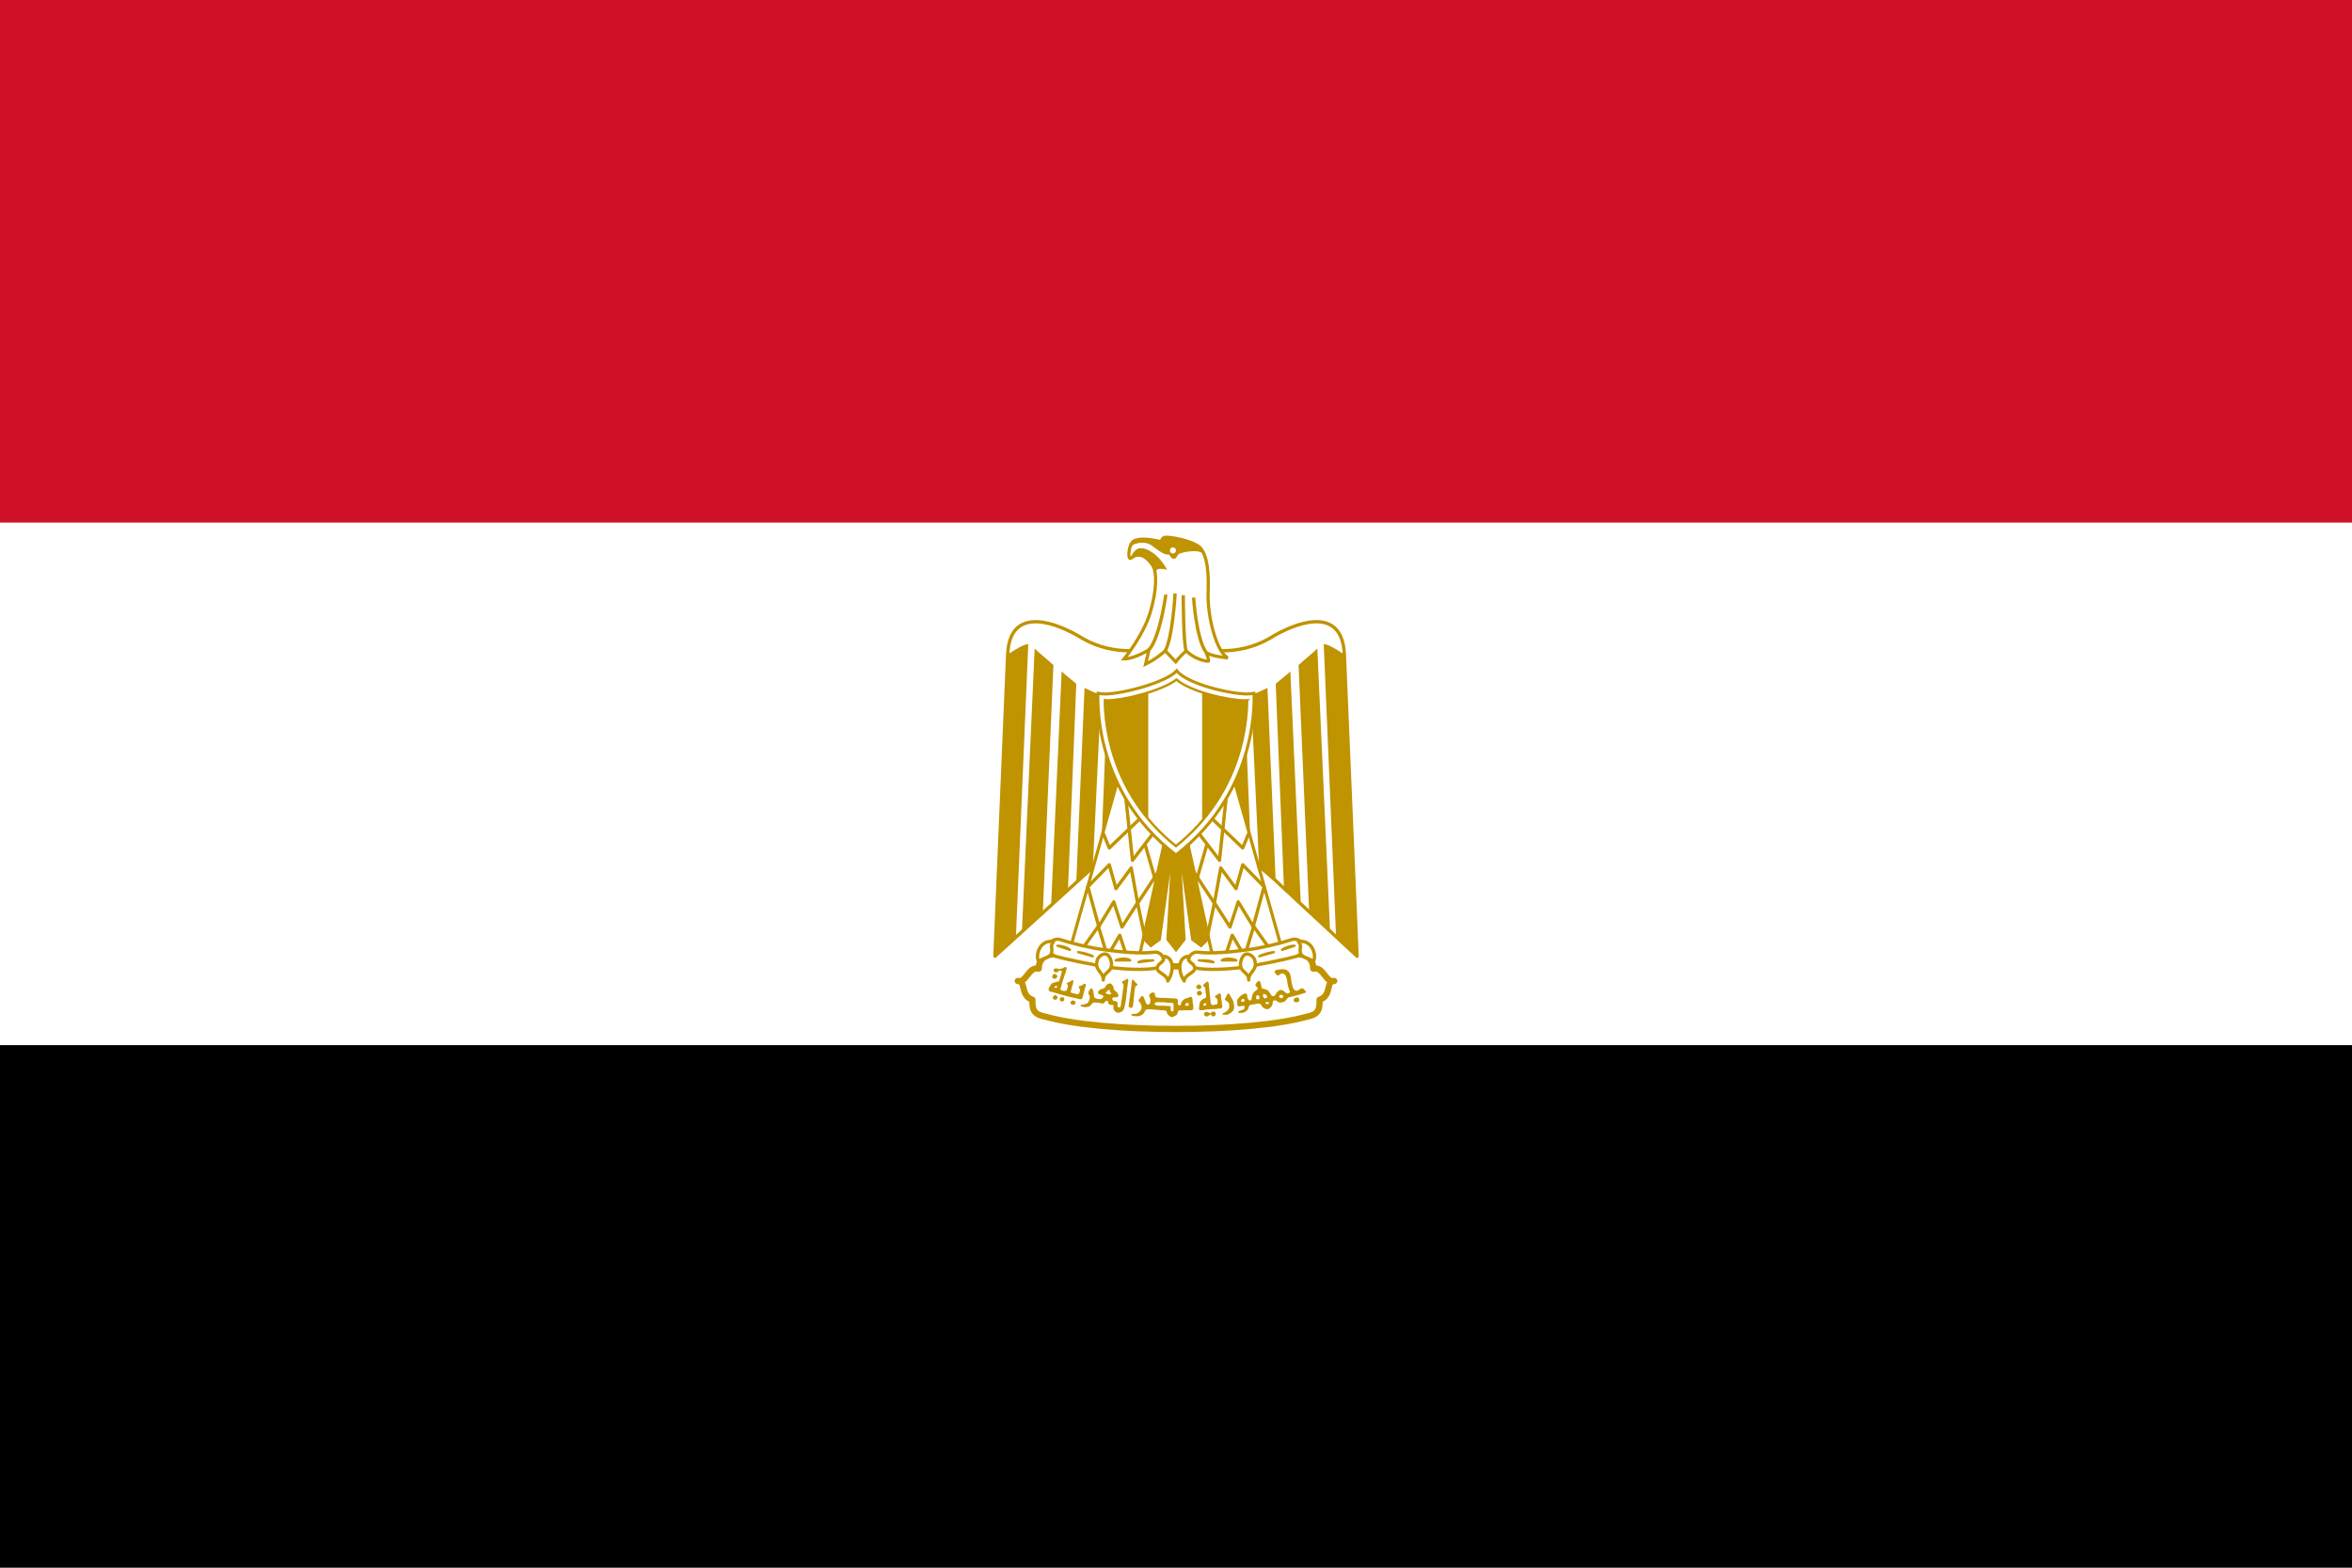
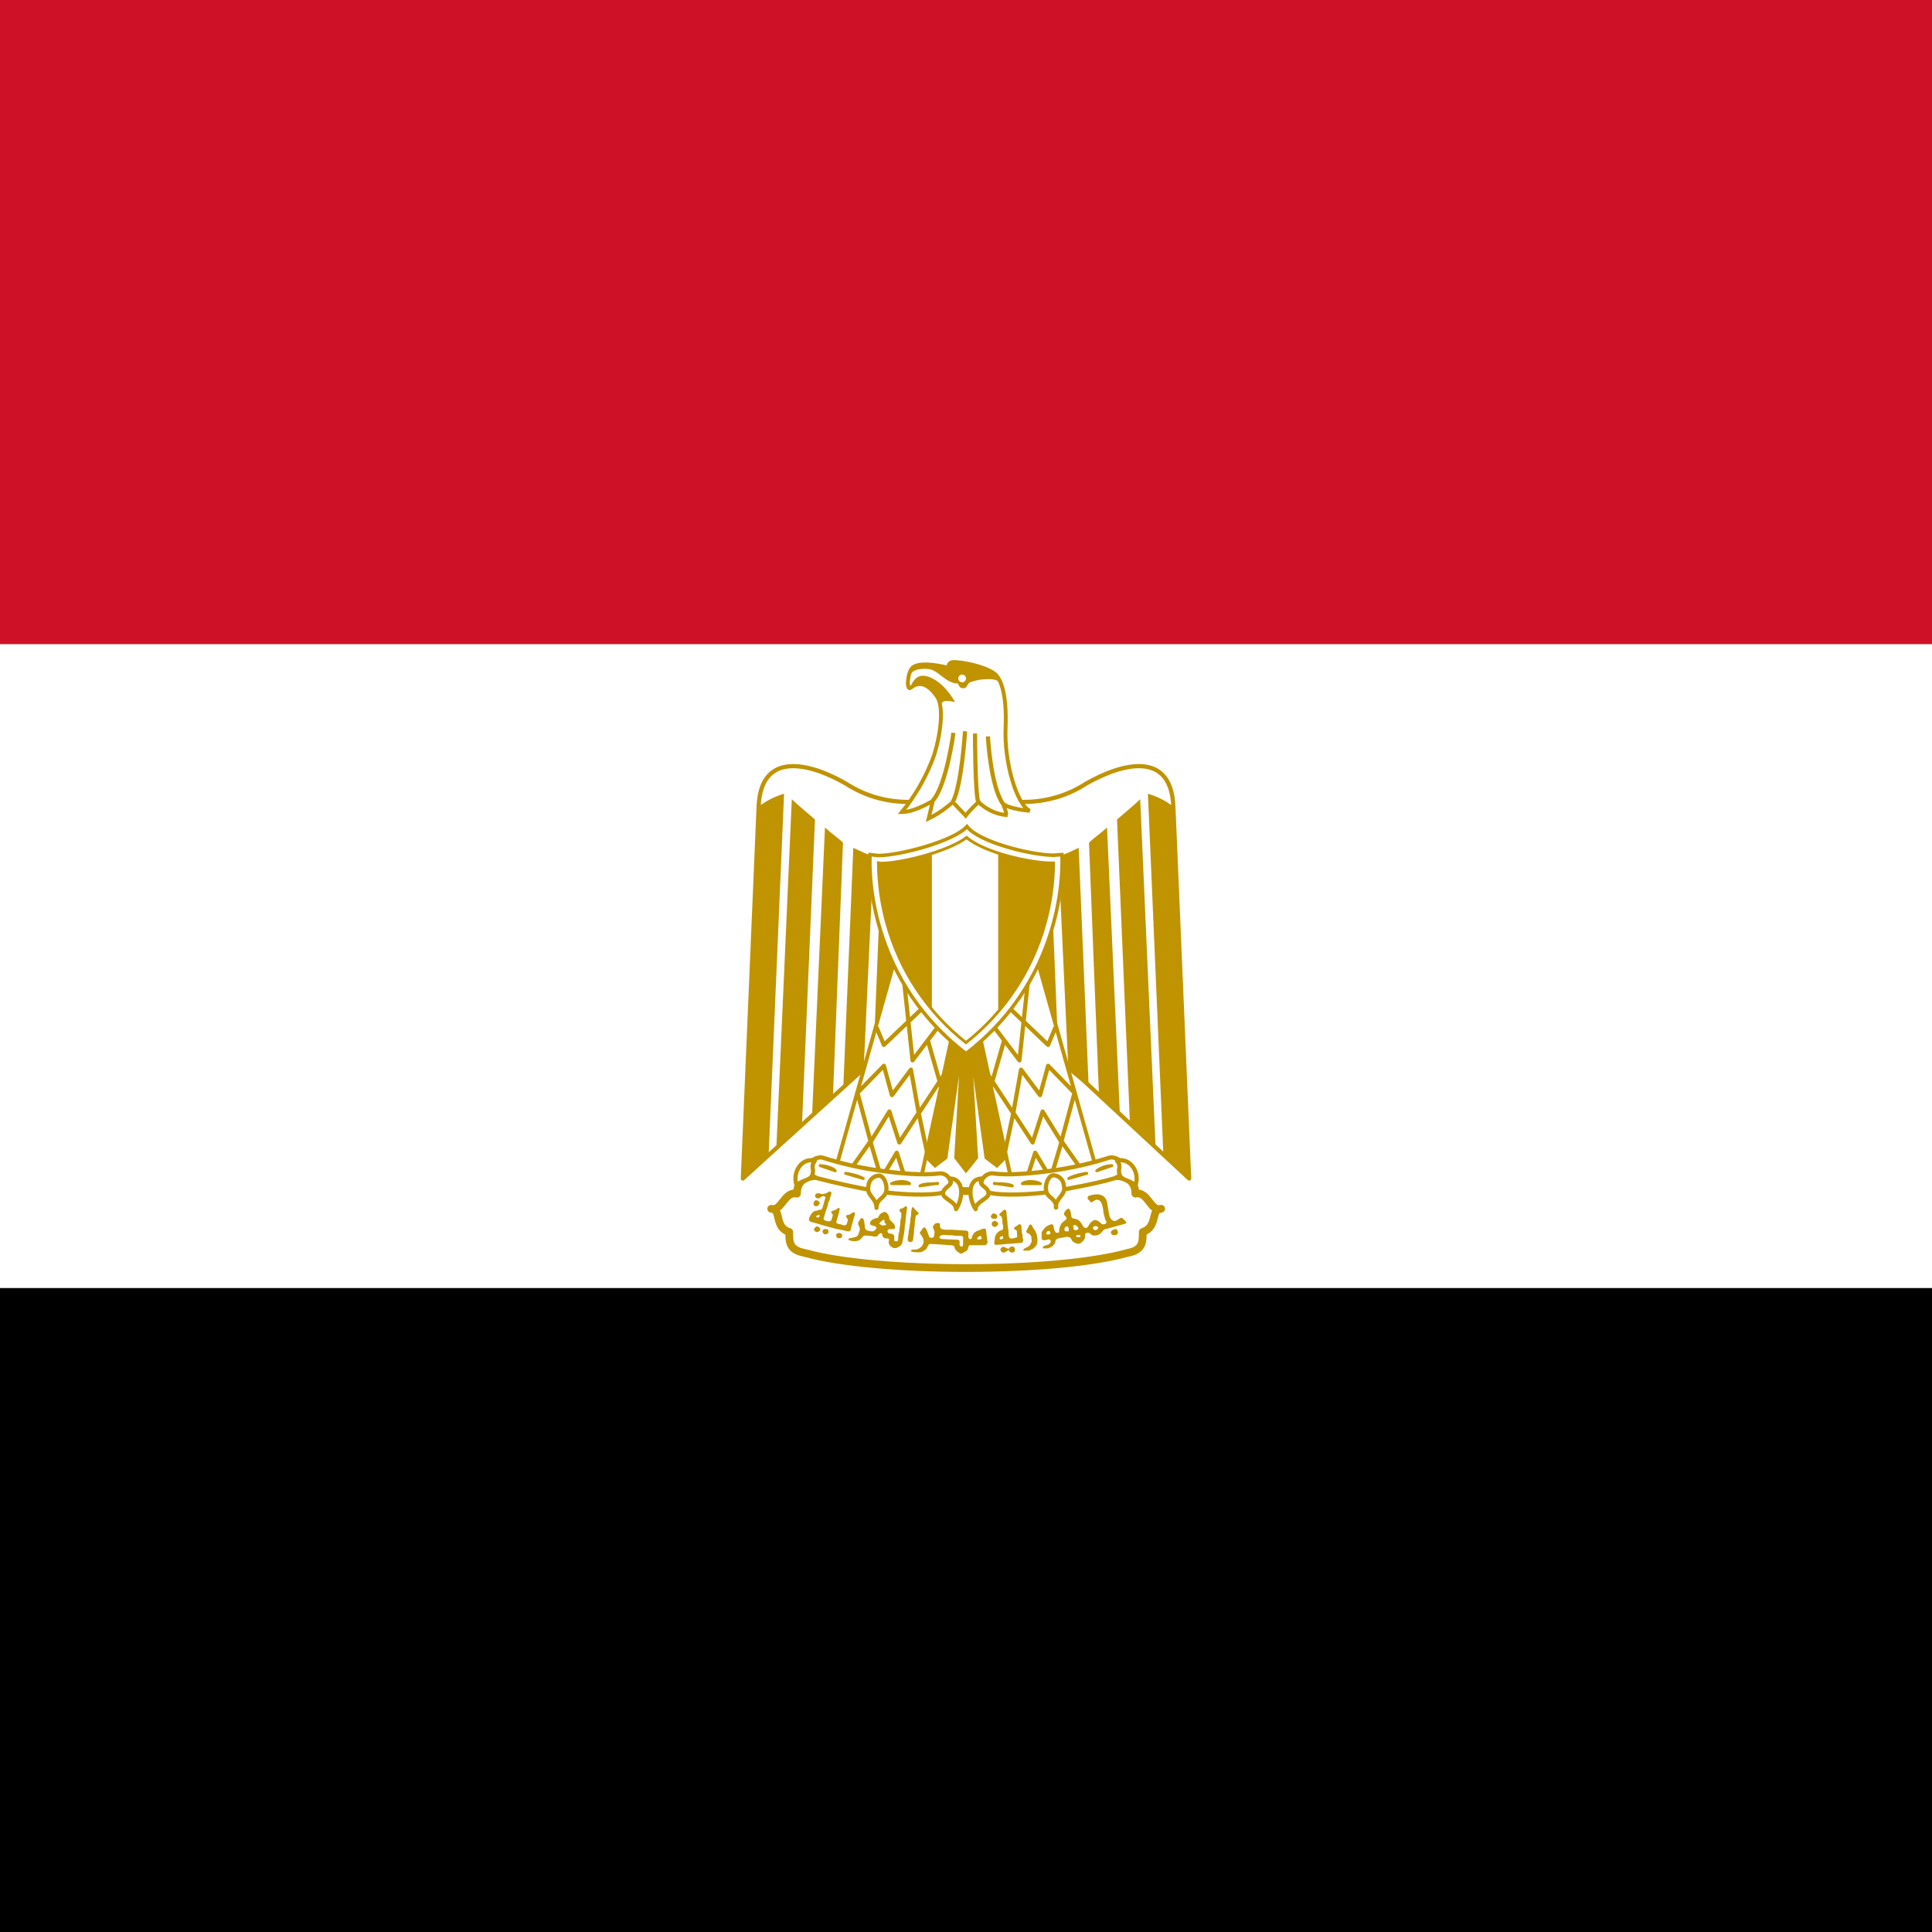
- <svg xmlns="http://www.w3.org/2000/svg" xmlns:xlink="http://www.w3.org/1999/xlink" viewBox="0 0 900 600">
-   <rect width="900" height="600" fill="#000" />
-   <rect width="900" height="400" fill="#fff" />
-   <rect width="900" height="200" fill="#ce1126" />
-   <g fill="#fff" stroke="#c09300">
-     <path stroke-width="1.27" stroke-linejoin="round" d="m450.81,302.4,68.488,63.579-4.876-115.47c-0.716-17.5-15.924-13.485-26.971-7.172-11.191,7.172-23.958,7.172-37.446,2.437-13.485,4.735-26.253,4.735-37.444-2.437-11.046-6.312-26.252-10.328-26.97,7.172l-4.879,115.47,70.098-63.579z" />
-     <g id="w" fill="#c09300" stroke="none">
-       <path d="m393.47,246.49-4.734,112.32-8.035,7.168,4.878-115.47c2.295-1.578,6.313-4.017,7.891-4.017z" />
-       <path d="m403.09,254.53-4.017,93.955-8.032,8.22,4.877-108.49c1.579,1.577,6.314,5.45,7.172,6.31z" />
-       <path d="m411.84,261.7-3.155,78.362-6.456,6.309,4.018-89.405c1.575,1.578,4.731,3.873,5.592,4.733z" />
-       <path d="m421.31,265.72-3.156,66.787-6.313,5.119,3.156-74.344c1.579,0.716,4.735,2.438,6.313,2.438z" />
-       <path d="m430.06,265.72-2.297,55.657-6.454,6.313,2.439-61.252c1.576-0.001,5.594-0.001,6.313-0.718z" />
+ <svg xmlns="http://www.w3.org/2000/svg" xmlns:xlink="http://www.w3.org/1999/xlink" id="flag-icons-eg" viewBox="0 0 512 512">
+   <path d="M0 341.3h512V512H0z" />
+   <path fill="#fff" d="M0 170.7h512v170.6H0z" />
+   <path fill="#ce1126" d="M0 0h512v170.7H0z" />
+   <g fill="#fff" stroke="#c09300" transform="translate(-128) scale(.85333)">
+     <path stroke-linejoin="round" stroke-width="1.3" d="m450.8 302.4 68.5 63.6-4.9-115.5c-.7-17.5-15.9-13.5-27-7.2-11.1 7.2-24 7.2-37.4 2.5-13.5 4.7-26.3 4.7-37.4-2.5-11-6.3-26.3-10.3-27 7.2L380.7 366l70.1-63.6z" />
+     <path id="a" fill="#c09300" stroke="none" d="m393.5 246.5-4.8 112.3-8 7.2 4.9-115.5a24 24 0 0 1 7.9-4zm9.6 8-4 94-8 8.2 4.8-108.5c1.6 1.6 6.3 5.5 7.2 6.3zm8.7 7.2-3.1 78.4-6.5 6.3 4-89.4c1.6 1.5 4.8 3.8 5.6 4.7zm9.5 4-3.1 66.8-6.3 5.1 3.1-74.3c1.6.7 4.7 2.4 6.3 2.4zm8.8 0-2.3 55.7-6.5 6.3 2.5-61.3c1.5 0 5.6 0 6.3-.7z" />
+     <use xlink:href="#a" width="100%" height="100%" transform="matrix(-1 0 0 1 900 0)" />
+     <path fill="#c09300" stroke-width="1.1" d="m453.2 315 9.6 43.8-3.2 3.2-3.3-2.5-5.4-39 2.3 39-3.2 4-3.1-4 2.3-39-5.5 39-3.3 2.5-3.2-3.2 9.6-43.7h6.4z" />
+     <g id="b" fill="none" stroke-linejoin="round" stroke-width="1.3">
+       <path fill="#fff" stroke-width="1.2" d="m428.5 295.8-19.1 67.7 26.3 4 11.1-50.9-18.3-20.8z" />
+       <path d="m422.2 319 2.3 5.5 12.4-11.8" />
+       <path d="m430.8 305 2.6 24.3 7.9-10.4m-3.2 4 4.3 15m1.7-5.5-8.7 13.2m2.7 13.2-2.8-13.2-2.4-13.4-5.9 7.9-2.5-9.1-8.2 8.4 4.1 15.2 5.8-9.4 3.1 9.6 6-9.2" />
+       <path d="m415 362 5.3-7.5 3.4 11.5 4.8-8 3.1 9.6" />
    </g>
-     <use xlink:href="#w" transform="matrix(-1,0,0,1,900,0)" />
-     <path fill="#c09300" stroke-width="1.074" d="m453.16,315.06,9.613,43.755-3.158,3.155-3.299-2.439-5.452-39.018,2.296,39.018-3.157,4.016-3.156-4.016,2.296-39.018-5.451,39.018-3.302,2.439-3.155-3.155,9.611-43.755h6.314z" />
-     <g id="b" fill="none" stroke-width="1.27" stroke-linejoin="round">
-       <path fill="#fff" stroke-width="1.189" d="m428.48,295.84-19.08,67.705,26.255,4.018,11.188-50.924-18.363-20.799z" />
-       <path d="m422.17,318.94,2.296,5.593,12.405-11.848" />
-       <path d="m430.76,304.92,2.596,24.346,7.891-10.328" />
-       <path d="m438.09,322.95,4.31,14.875" />
-       <path d="m444.09,332.36-8.718,13.241m2.719,13.216-2.79-13.198-2.436-13.423-5.841,7.909-2.561-9.119-8.175,8.385,4.157,15.251,5.737-9.435,3.156,9.612,5.89-9.162" />
-       <path d="m414.99,361.97,5.3-7.444,3.453,11.457,4.734-8.032,3.158,9.614" />
-     </g>
-     <use xlink:href="#b" transform="matrix(-1,0,0,1,900,0)" />
-     <g stroke-width="1.27" stroke-linejoin="round" stroke-linecap="round">
-       <path stroke-width="2.378" stroke-linejoin="round" d="m450,393.81c19.943,0,39.024-1.578,50.213-4.734,4.735-0.859,4.735-3.298,4.735-6.455,4.735-1.578,2.295-7.17,5.594-7.17-3.299,0.862-4.016-5.594-8.033-4.732,0-5.596-5.596-6.313-10.33-4.738-9.47,3.158-26.255,3.875-42.18,3.875-15.924-0.718-32.567-0.718-42.179-3.875-4.734-1.575-10.327-0.859-10.327,4.738-4.018-0.862-4.735,5.594-8.034,4.732,3.299,0,0.86,5.593,5.594,7.17,0,3.158,0,5.596,4.878,6.455,11.045,3.156,30.128,4.734,50.068,4.734z" />
-       <path d="m422.89,363.54c6.454,0.861,13.628,1.578,19.225,0.861,3.153,0,5.449,5.45-0.863,6.313-5.593,0.715-14.345,0-19.08-0.862-4.017-0.718-12.768-2.295-18.364-3.875-5.595-2.436-1.576-7.168,1.577-6.452,4.879,1.577,11.192,3.156,17.505,4.016z" />
-       <path d="m477.12,363.54c-6.457,0.861-13.628,1.578-19.081,0.861-3.301,0-5.596,5.45,0.717,6.313,5.596,0.715,14.347,0,19.078-0.862,4.019-0.718,12.769-2.295,18.364-3.875,5.597-2.436,1.58-7.168-1.577-6.452-4.878,1.577-11.19,3.156-17.501,4.016z" />
-       <path d="m403.09,360.39c-4.877-0.861-7.172,4.732-5.593,7.887,0.716-1.578,4.016-1.578,4.735-3.155,0.858-2.437-0.718-2.437,0.858-4.732z" />
-       <path d="m422.17,375.06c0-3.153,3.155-2.765,3.155-5.921,0-1.577-0.859-4.017-2.437-4.017-1.579,0-3.158,1.578-3.158,3.155-0.718,3.157,2.44,3.631,2.44,6.783z" />
-       <path d="m444.88,365.98c4.731,0,4.262,6.314,1.966,9.47,0-2.295-4.016-3.156-4.016-4.732,0-2.442,3.626-2.442,2.051-4.738z" />
-       <path d="m496.91,360.39c4.878-0.861,7.174,4.732,5.595,7.887-0.718-1.578-4.017-1.578-4.734-3.155-0.861-2.437,0.718-2.437-0.861-4.732z" />
-       <path d="m477.83,375.06c0-3.153-3.153-2.765-3.153-5.921,0-1.577,0.86-4.017,2.438-4.017,1.577,0,3.156,1.578,3.156,3.155,0.718,3.157-2.441,3.631-2.441,6.783z" />
-       <path d="m455.12,365.98c-4.732,0-4.263,6.314-1.967,9.47,0-2.295,4.016-3.156,4.016-4.732,0.001-2.442-3.626-2.442-2.048-4.738z" />
-       <g stroke-width="0.891">
-         <path d="m404.67,361.97c1.58,0,4.018,0.718,4.735,1.577l-4.74-1.58z" />
-         <path d="m412.55,364.41c0.862,0,4.018,0.716,5.596,1.575l-5.6-1.58z" />
-         <path d="m441.25,367.56c-1.578,0-4.734,0-5.593,0.715l5.59-0.72z" />
-         <path d="m432.5,367.56c-0.859-0.862-4.016-0.862-5.593,0h5.59z" />
-         <path d="m495.34,361.97c-1.578,0-3.875,0.718-4.735,1.577l4.735-1.577z" />
-         <path d="m487.45,364.41c-0.86,0-4.017,0.716-5.595,1.575l5.6-1.58z" />
-         <path d="m458.75,367.56c1.579,0,4.735,0,5.595,0.715l-5.6-0.72z" />
-         <path d="m467.5,367.56c0.86-0.862,4.018-0.862,5.595,0h-5.6z" />
-       </g>
+     <use xlink:href="#b" width="100%" height="100%" transform="matrix(-1 0 0 1 900 0)" />
+     <g stroke-linecap="round" stroke-linejoin="round" stroke-width="1.3">
+       <path stroke-width="2.4" d="M450 393.8c20 0 39-1.6 50.2-4.7 4.7-.9 4.7-3.3 4.7-6.5 4.8-1.6 2.4-7.2 5.7-7.2-3.4 1-4-5.5-8-4.7 0-5.6-5.7-6.3-10.4-4.7-9.5 3.1-26.3 3.9-42.2 3.9-16-.8-32.6-.8-42.2-4-4.7-1.5-10.3-.8-10.3 4.8-4-.8-4.7 5.6-8 4.7 3.3 0 .8 5.7 5.6 7.2 0 3.2 0 5.6 4.8 6.5 11 3.1 30.2 4.7 50.1 4.7z" />
+       <path d="M422.9 363.5c6.4.9 13.6 1.6 19.2.9 3.2 0 5.5 5.5-.9 6.3-5.5.7-14.3 0-19-.8a231 231 0 0 1-18.4-4c-5.6-2.4-1.6-7 1.6-6.4a105.3 105.3 0 0 0 17.5 4zm54.2 0c-6.4.9-13.6 1.6-19 .9-3.4 0-5.7 5.5.7 6.3 5.6.7 14.3 0 19-.8 4-.8 12.8-2.3 18.4-4 5.6-2.4 1.6-7-1.6-6.4a105.2 105.2 0 0 1-17.5 4z" />
+       <path d="M403 360.4c-4.8-.9-7 4.7-5.5 7.9.7-1.6 4-1.6 4.7-3.2.9-2.4-.7-2.4.9-4.7zm19.2 14.7c0-3.2 3.1-2.8 3.1-6 0-1.5-.8-4-2.4-4a3.4 3.4 0 0 0-3.2 3.2c-.7 3.1 2.5 3.6 2.5 6.8zm22.7-9.1c4.7 0 4.2 6.3 2 9.5 0-2.3-4-3.2-4-4.8 0-2.4 3.6-2.4 2-4.7zm52-5.6c4.9-.9 7.2 4.7 5.6 7.9-.7-1.6-4-1.6-4.7-3.2-.9-2.4.7-2.4-.9-4.7zM478 375c0-3.2-3.2-2.8-3.2-6 0-1.5.8-4 2.4-4a3.4 3.4 0 0 1 3.2 3.2c.7 3.1-2.5 3.6-2.5 6.8zm-23-9c-4.7 0-4.2 6.3-2 9.5 0-2.3 4-3.2 4-4.8 0-2.4-3.6-2.4-2-4.7z" />
+       <path stroke-width=".9" d="M404.7 362c1.6 0 4 .7 4.7 1.6l-4.7-1.6zm7.9 2.4c.8 0 4 .7 5.5 1.6l-5.5-1.6zm28.6 3.2c-1.5 0-4.7 0-5.5.7l5.5-.8zm-8.7 0c-.9-.9-4-.9-5.6 0h5.6zm62.8-5.6a8 8 0 0 0-4.7 1.6l4.7-1.6zm-7.8 2.4c-1 0-4 .7-5.6 1.6l5.6-1.6zm-28.7 3.2c1.5 0 4.7 0 5.6.7l-5.6-.8zm8.7 0c.9-.9 4-.9 5.6 0h-5.6z" />
      <g fill="#c09300" stroke="none">
-         <path d="m403.34,374.58c-0.534-0.102-0.815-0.525-0.68-1.025,0.164-0.609,0.652-0.957,1.113-0.794,0.293,0.104,0.83,0.645,0.832,0.839,0.003,0.223-0.281,0.753-0.403,0.754-0.053,0.001-0.134,0.046-0.181,0.102-0.1,0.118-0.413,0.175-0.68,0.124z" />
-         <path d="m458.27,378.5c-0.199-0.074-0.515-0.518-0.515-0.724,0.002-0.387,0.574-1.018,0.929-1.021,0.175-0.001,0.655,0.248,0.834,0.435,0.325,0.338,0.254,0.893-0.154,1.208-0.201,0.155-0.8,0.211-1.094,0.103z" />
-         <path d="m458.63,380.98c-0.42-0.142-0.574-0.348-0.608-0.814-0.035-0.485,0.012-0.561,0.525-0.841l0.366-0.199,0.346,0.154c0.48,0.214,0.693,0.445,0.71,0.767,0.018,0.348-0.24,0.703-0.64,0.883-0.352,0.158-0.373,0.159-0.699,0.049z" />
-         <path d="m407.75,370.09c-0.346-0.011-0.821,0.307-1.094,0.469-0.649,0.152-1.405,0.551-2.031,0.125-0.617-0.191-1.438-0.04-1.531,0.719,0.158,0.652,1.071,1.024,1.625,0.594,0.411-0.538,1.531-0.853,1.656,0.062-0.457,0.692-0.405,1.609-0.781,2.344-0.061,0.458-0.252,0.892-0.5,1.281-0.462,0.046-0.954-0.008-1.344,0.281-0.626,0.034-1.265,0.345-1.625,0.875-0.403,0.578-0.789,1.165-0.906,1.875,0.107,0.725,0.938,0.933,1.562,0.969,0.667,0.184,1.334,0.424,2,0.625,1.085,0.243,2.102,0.635,3.188,0.875,1.584,0.478,3.248,0.697,4.844,1.125,0.167,0.056,0.324,0.104,0.5,0.125,0.662,0.138,1.008-0.583,1.062-1.125,0.329-1.16,0.579-2.339,0.906-3.5,0.225-0.466,0.496-1.517-0.406-1.281-0.515,0.309-0.952,0.773-1.594,0.812-0.874,0.051-0.375,0.945-0.031,1.312,0.076,0.587-0.11,1.289-0.5,1.75-0.52,0.33-1.172-0.056-1.719-0.188-0.575,0.01-1.723-0.283-1.188-1.062,0.19-0.577,0.207-1.208,0.438-1.781,0.294-0.615,0.336-1.285,0.469-1.938-0.361-0.777-0.979,0.256-1.469,0.344-0.338,0.235-1.605,0.334-0.938,0.938,0.575,0.437,0.134,1.197,0.031,1.75-0.037,0.77-0.838,0.954-1.469,0.781-0.628-0.03-1.501-0.497-0.969-1.188,0.121-0.575,0.322-1.14,0.438-1.719,0.237-0.698,0.437-1.363,0.688-2.062,0.109-0.62,0.331-1.208,0.625-1.75,0.017-0.685,0.478-1.275,0.469-1.969-0.047-0.339-0.199-0.462-0.406-0.469zm-3.594,7.25c0.082-0.014,0.14-0.002,0.219,0.031,0.25,0.106,0.257,0.309,0,0.531-0.112,0.097-0.24,0.191-0.281,0.188-0.468-0.04-0.606-0.11-0.625-0.281-0.017-0.151,0.031-0.195,0.344-0.344,0.156-0.074,0.262-0.111,0.344-0.125z" />
-         <path d="m403.12,382.36c-0.496-0.466-0.416-0.806,0.317-1.353,0.314-0.234,0.504-0.207,0.863,0.12,0.552,0.504,0.574,0.823,0.087,1.255-0.241,0.213-0.346,0.257-0.627,0.26-0.293,0.003-0.377-0.033-0.64-0.282z" />
-         <path d="m406.17,383.28c-0.485-0.12-0.764-0.608-0.623-1.088,0.129-0.435,0.203-0.477,0.84-0.484,0.715-0.007,0.854,0.112,0.86,0.742,0.004,0.354-0.024,0.437-0.2,0.6-0.207,0.193-0.605,0.296-0.878,0.229z" />
-         <path d="m495.28,383.36c-0.227-0.189-0.273-0.274-0.275-0.515-0.003-0.411,0.233-0.712,0.746-0.944,0.682-0.309,0.96-0.266,1.217,0.186,0.342,0.601,0.325,0.847-0.084,1.252-0.226,0.224-0.268,0.237-0.785,0.242-0.508,0.003-0.566-0.011-0.819-0.221z" />
-         <path d="m410.22,384.51c-0.364-0.097-0.552-0.37-0.557-0.807-0.004-0.334,0.02-0.387,0.254-0.57,0.151-0.118,0.39-0.22,0.579-0.245,0.267-0.036,0.364-0.013,0.579,0.138,0.551,0.387,0.667,0.77,0.349,1.141-0.34,0.396-0.661,0.488-1.203,0.343z" />
-         <path d="m432.14,385.49c-0.081-0.101-0.259-0.16-0.278-0.287,0.032-0.555,0.059-1.117,0.235-1.648,0.096-0.523,0.012-1.069,0.194-1.579,0.187-0.927,0.187-1.883,0.402-2.804,0.01-0.474,0.055-0.949,0.192-1.405,0.158-0.722,0.014-1.476,0.226-2.189-0.023-0.268,0.286-0.983,0.557-0.559,0.393,0.576,0.911,1.045,1.421,1.515,0.438,0.253,0.036,0.624-0.267,0.75-0.415,0.164-0.516,0.621-0.487,1.022-0.058,0.415-0.225,0.807-0.242,1.23-0.088,0.622-0.071,1.255-0.152,1.877-0.182,0.609-0.112,1.26-0.173,1.887,0.008,0.399-0.181,0.761-0.155,1.16-0.048,0.406-0.067,0.894-0.407,1.172-0.329,0.166-0.804,0.137-1.068-0.142z" />
-         <path d="m461.84,375.69c-0.482,0.365-0.914,0.795-1.344,1.219-0.593,0.449,0.487,0.71,0.625,1.094,0.157,0.586,0.148,1.211,0.188,1.812,0.179,0.551,0.258,1.138,0.219,1.719-0.052,0.622-0.863,0.491-1.219,0.844-0.492,0.207-0.688,0.69-1.062,1.031-0.246,0.483-0.312,1.076-0.344,1.625,0.035,0.448-0.302,0.949,0,1.344,0.039,0.056,0.085,0.132,0.125,0.188,0.101,0.145,0.343,0.029,0.5,0.062,0.504-0.028,1.028,0.047,1.5-0.156,1.21-0.209,2.431-0.226,3.656-0.281,0.749,0.024,1.47-0.237,2.219-0.219,0.587,0.13,0.851-0.506,0.844-0.969-0.332-0.654-0.045-1.429-0.312-2.094-0.235-0.672-0.142-1.428-0.25-2.125-0.015-0.548-0.711-0.752-1.062-0.344-0.341,0.345-0.893,0.414-1.156,0.844-0.297,0.602,0.627,0.603,0.781,1.062,0.176,0.464,0.118,0.981,0.156,1.469,0.114,0.592-0.529,0.626-0.938,0.688-0.537,0.201-1.29,0.336-1.594-0.312-0.191-0.479-0.165-0.993-0.219-1.5-0.013-0.892-0.228-1.768-0.281-2.656-0.051-1.097-0.241-2.187-0.312-3.281-0.01-0.455-0.071-1.198-0.719-1.062zm-0.625,8.25,0.312,0.031,0.031,0.375,0.031,0.375-0.406,0.125c-0.215,0.064-0.403,0.094-0.406,0.094-0.003-0.001-0.088-0.053-0.188-0.125-0.22-0.159-0.163-0.385,0.125-0.688,0.163-0.17,0.239-0.203,0.5-0.188z" />
-         <path d="m431.25,374.66c-0.38,0.135-0.862,0.693-1.25,0.688-0.88,0.062-0.757,0.919-0.125,1.219,0.083,0.26,0.005,0.588,0.031,0.875,0.123,0.79-0.375,1.425-0.281,2.219-0.044,0.87-0.307,1.718-0.344,2.594-0.247,0.903-0.25,1.832-0.406,2.75-0.104,0.823-0.7,0.533-1.219,0.312-0.004-0.357-0.027-0.706-0.031-1.062,0.216-0.817-0.441-1.056-1.094-1.156-0.686,0.065-1.023-0.523-0.875-1.125,0.295-0.351,1.036-0.253,1.5-0.312,0.981,0.203,0.942-1.112,0.438-1.562-0.345-0.636-1.198-0.909-1.438-1.562,0.096-0.866-0.48-1.732-1.188-2.156-1.089-0.076-1.91,0.863-2.312,1.781-0.453,0.131-0.904,0.267-1.344,0.438-0.709,0.177-1.72,1.407-0.75,1.875,0.544,0.15,2.2,0.528,1.469,1.281-0.412,0.707-1.201,0.719-1.906,0.531-0.724,0.001-1.529-0.352-1.5-1.188-0.148-0.75-0.123-1.558-0.469-2.25-0.148-0.839-1.101-0.643-1.156,0.125-0.733,0.534-0.636,1.398-0.125,2.031,0.319,0.729,0.003,1.578-0.312,2.25-0.191,0.875-1.156,0.905-1.844,1.188-0.338,0.131-1.629-0.078-1.156,0.656,0.753,0.266,1.653,0.505,2.438,0.312,0.823-0.102,1.538-0.665,1.938-1.375,0.553-0.56,1.502-0.267,2.219-0.281,0.773-0.002,1.563,0.542,2.312,0.188,0.217-0.564,1.222-1.496,1.531-0.531-0.053,0.863,0.709,1.326,1.5,1.219,0.864-0.049,0.544,0.611,0.531,1.125,0.057,0.934,0.66,1.425,1.438,1.812,0.265,0.071,0.545,0.047,0.812,0,0.748-0.235,1.554-0.569,1.781-1.406,0.304-0.681,0.311-1.451,0.531-2.156,0.177-1.13,0.406-2.26,0.438-3.406,0.276-1.038,0.197-2.136,0.406-3.188,0.132-0.782,0.231-1.563,0.312-2.344-0.092-0.417-0.272-0.487-0.5-0.406zm-6.781,4.156c0.151,0.018,0.236,0.204,0.25,0.531,0.016,0.364,0.206,0.661,0.438,0.719,0.182,0.046,0.167,0.239-0.031,0.375-0.115,0.079-0.321,0.127-0.688,0.125-0.578-0.003-0.936-0.153-1.25-0.469l-0.188-0.188,0.281-0.188c0.142-0.108,0.398-0.333,0.562-0.5,0.285-0.291,0.474-0.425,0.625-0.406z" />
-         <path d="m490.5,370.94c-0.567,0.026-1.137,0.118-1.656,0.25-1.04-0.065-1.562,1.027-0.562,1.562,0.602,1.534,1.54-0.317,2.5-0.188,1.438,0.28,1.559,1.832,1.781,3,0.081,1.157,0.414,2.282,0.75,3.375,0.962,1.069-0.721,1.74-1.438,0.906-0.611-0.664-1.92-1.48-2.656-0.562-0.904,0.383-0.941,1.59-1.688,1.938-1.209,0.368-1.361-1.119-2-1.75-0.587-0.824-1.71-0.896-2.625-1.188-0.429-0.869-0.205-2.346-1.094-2.938-0.746,0.304-2.113,1.702-0.969,2.344,1.118,0.961-0.488,1.401-1,2.062-0.732,0.815-0.848,1.936-0.969,2.969-1.259,0.696-1.504-0.788-1.656-1.719-0.098-1.111-1.036-0.785-1.688-0.375-0.952,0.386-1.428,1.29-2.094,2-0.08,0.648,0.037,1.357,0.031,2.031,0.216,0.811,1.202,0.43,1.812,0.375,0.979-0.409,1.379,0.627,0.594,1.219-0.532,0.676-2.22,0.323-2.062,1.406,0.544,0.064,1.111,0.043,1.656,0,1.091-0.298,2.261-1.067,2.375-2.281,0.144-1.058,1.668-0.865,2.5-1.094,1.041-0.3,2.295-0.377,2.531,0.938,0.709,0.745,2.249,1.584,3.031,0.562,0.795-0.485,1.176-1.338,1.125-2.25-0.162-0.785,1.269-0.813,1.625-0.375,0.521,0.858,2.151,0.605,2.938,0.125,0.836-0.617,1.018-1.705,2.219-1.719,1.782-0.534,3.634-0.841,5.375-1.5,1.41-0.307-0.21-1.198-0.562-1.719-1.074-0.531-2.008,1.642-3.219,0.562-0.936-0.716-0.872-2.077-1.219-3.125-0.237-1.357-0.177-2.923-1.156-4-0.672-0.715-1.586-0.887-2.531-0.844zm-6.812,9.469c0.126-0.003,0.268,0.059,0.5,0.188,0.438,0.242,0.751,0.643,0.75,0.969-0,0.213-0.054,0.227-0.375,0.375-0.197,0.091-0.421,0.189-0.5,0.188-0.181-0.002-0.624-0.357-0.625-0.5-0.001-0.059-0.058-0.286-0.125-0.469-0.118-0.321-0.099-0.316,0.062-0.531,0.103-0.137,0.187-0.215,0.312-0.219zm6.531,0.344c0.372-0.024,0.594,0.092,0.75,0.375,0.182,0.329,0.058,0.581-0.406,0.781-0.203,0.088-0.407,0.159-0.438,0.156-0.031-0.003-0.198-0.103-0.375-0.219-0.27-0.178-0.309-0.264-0.312-0.469-0.003-0.315,0.349-0.597,0.781-0.625zm-8.938,0.094c0.109-0.017,0.208,0.04,0.344,0.156,0.18,0.155,0.237,0.279,0.281,0.594,0.031,0.219,0.026,0.502,0,0.625-0.049,0.226-0.053,0.216-0.562,0.219-0.64,0.006-0.7-0.064-0.688-0.656,0.008-0.377,0.012-0.478,0.219-0.688,0.16-0.162,0.297-0.233,0.406-0.25zm-5.5,1.438c0.2,0.047,0.388,0.198,0.438,0.438,0.066,0.318,0.008,0.462-0.25,0.594-0.222,0.113-0.734,0.151-0.875,0.062-0.046-0.029-0.14-0.103-0.188-0.188-0.068-0.121-0.056-0.179,0.031-0.25,0.06-0.049,0.125-0.12,0.125-0.156-0-0.036,0.067-0.163,0.156-0.281,0.146-0.194,0.363-0.266,0.562-0.219zm9.25,1.188c0.178-0.001,0.329,0.061,0.438,0.156,0.185,0.162,0.179,0.4-0.031,0.562-0.135,0.104-0.872,0.095-1.125,0-0.113-0.042-0.156-0.099-0.156-0.219-0.002-0.141,0.037-0.228,0.281-0.344,0.204-0.098,0.416-0.155,0.594-0.156z" />
-         <path d="m467.86,388.29c-0.096-0.062-0.238-0.117-0.095-0.222,0.173-0.302,0.518-0.407,0.824-0.52,0.548-0.237,1.021-0.64,1.374-1.118,0.05-0.333,0.424-0.514,0.422-0.862,0.003-0.475,0.031-0.962-0.085-1.426-0.128-0.426-0.451-0.752-0.826-0.974-0.257-0.201-0.674-0.257-0.769-0.614-0.052-0.343,0.253-0.604,0.361-0.909,0.223-0.422,0.411-0.864,0.651-1.275,0.259-0.288,0.659-0.016,0.793,0.262,0.189,0.278,0.357,0.576,0.451,0.897,0.302,0.332,0.57,0.721,0.679,1.162,0.148,0.311,0.383,0.602,0.369,0.966,0,0.416,0.235,0.787,0.22,1.206,0.013,0.56,0.013,1.145-0.192,1.674-0.14,0.293-0.421,0.47-0.606,0.733-0.319,0.296-0.67,0.579-1.08,0.736-0.289,0.092-0.457,0.426-0.819,0.345-0.515,0.009-1.037,0.079-1.547-0.004,0.032,0.054-0.156-0.091-0.125-0.057z" />
-         <path d="m461.01,388.74c-0.243-0.25-0.295-0.355-0.298-0.6-0.003-0.247,0.045-0.346,0.282-0.586,0.438-0.443,0.652-0.453,1.409-0.07,0.723,0.366,0.968,0.399,1.032,0.14,0.062-0.25,0.479-0.479,0.874-0.481,0.25-0.002,0.392,0.048,0.592,0.204,0.251,0.196,0.263,0.226,0.27,0.679,0.004,0.463-0.002,0.481-0.29,0.736-0.277,0.244-0.322,0.259-0.665,0.225-0.437-0.044-0.7-0.244-0.771-0.588-0.052-0.25-0.139-0.31-0.205-0.14-0.021,0.055-0.129,0.122-0.239,0.15-0.204,0.051-0.549,0.269-0.794,0.5-0.093,0.087-0.255,0.129-0.519,0.131-0.356,0.003-0.405-0.018-0.678-0.299z" />
-         <path d="m441.19,379.84c-0.665,0.007-1.381,0.566-1.469,1.219,0.152,0.752,0.777,1.49,0.375,2.281,0.278,1.013-0.761,1.397-1.469,0.812-0.427-0.971-0.643-2.036-1.281-2.906-0.804-0.228-1.155,1.057-1.719,1.5,0.28,0.755,1.096,1.432,1.188,2.375,0.195,0.915-0.361,1.931-1.156,2.406-0.686,0.655-1.625,0.421-2.469,0.562-1.024,0.599,0.752,0.818,1.219,0.844,1.048,0.106,2.135-0.032,2.906-0.812,0.769-0.367,0.71-1.697,1.625-1.844,1.588-0.071,3.163,0.244,4.75,0.281,0.849,0.203,2.163-0.101,2.75,0.531,0.002,1.107,0.941,1.79,1.844,2.219,0.499,0.139,1.024-0.479,1.531-0.594,0.965-0.308,0.672-1.502,1.25-1.969,1.65-0.089,3.316-0.07,4.969-0.094,0.315,0.008,0.407-0.44,0.625-0.625-0.036-0.639-0.059-1.273-0.156-1.906-0.318-0.807,0.051-1.845-0.531-2.531-0.83-0.226-1.536,0.534-2.375,0.594-0.926,0.412-1.706,1.268-1.75,2.312-0.548,0.897-1.428-0.16-1.125-0.906-0.035-0.325,0.07-0.704-0.031-1-0.507-0.608-1.395-0.409-2.094-0.5-1.018,0.041-2.013-0.18-3.031-0.156-0.893-0.067-1.822,0.078-2.688-0.156-1.032-0.029-0.89-1.038-1.062-1.75-0.183-0.136-0.403-0.19-0.625-0.188zm2,3.688c0.343,0.007,0.667,0.052,1,0.094,0.431,0.071,0.89-0.148,1.312,0,0.977,0.166,1.954,0.127,2.938,0.219,0.26-0.004,0.446,0.185,0.625,0.344,0.002,0.684,0.001,1.379,0,2.062-0.03,0.258,0.076,0.598-0.156,0.781-0.075,0.051-0.158,0.107-0.25,0.125-0.271-0.07-0.557-0.248-0.688-0.5-0.041-0.357,0.018-0.704,0.031-1.062-0.007-0.093,0.04-0.237,0-0.312-0.213-0.151-0.454-0.249-0.719-0.25-0.849-0.029-1.682-0.092-2.531-0.125-0.707-0.045-1.433,0.06-2.125-0.125-0.268-0.098-0.618-0.064-0.781-0.344-0.234-0.272,0.104-0.597,0.344-0.719,0.318-0.145,0.657-0.194,1-0.188zm11.281,0.25c0.159-0.002,0.209,0.05,0.281,0.344,0.046,0.188,0.1,0.417,0.125,0.5,0.036,0.118-0.022,0.156-0.188,0.219-0.494,0.186-0.986,0.168-1.156-0.062-0.077-0.105,0.013-0.435,0.156-0.562,0.289-0.259,0.61-0.437,0.781-0.438z" />
+         <path d="M403.3 374.6c-.5-.1-.8-.6-.6-1 .1-.7.6-1 1-.8.4 0 .9.6.9.8l-.4.7-.2.1c0 .2-.4.2-.7.2zm55 3.9c-.2 0-.6-.5-.6-.7 0-.4.6-1 1-1l.8.4c.3.3.3.9-.1 1.2-.2.2-.8.2-1.1 0zm.3 2.5c-.4-.2-.5-.4-.6-.8 0-.5 0-.6.5-.9l.4-.2.4.2c.4.2.7.4.7.8 0 .3-.3.6-.7.8-.3.2-.4.2-.7 0z" />
+         <path d="M407.8 370c-.4 0-.9.4-1.2.6-.6.1-1.4.5-2 0-.6-.1-1.4 0-1.5.8.1.7 1 1 1.6.6.4-.5 1.5-.9 1.7 0-.5.8-.4 1.7-.8 2.4 0 .5-.3.9-.5 1.3-.5 0-1 0-1.4.3a2 2 0 0 0-1.6.8c-.4.6-.8 1.2-.9 2 .1.6 1 .8 1.6.9l2 .6 3.2.9c1.6.5 3.2.7 4.8 1.1l.5.1c.7.2 1-.5 1-1l1-3.6c.2-.5.5-1.5-.4-1.3-.5.3-1 .8-1.6.8-.9 0-.4 1 0 1.3 0 .6-.2 1.3-.5 1.8-.6.3-1.2 0-1.8-.2-.5 0-1.7-.3-1.2-1l.5-1.8c.3-.6.3-1.3.5-2-.4-.7-1 .3-1.5.4-.4.2-1.6.3-1 1 .6.4.2 1.1 0 1.7 0 .7-.8 1-1.4.7-.6 0-1.5-.5-1-1.1l.5-1.8.7-2c0-.7.3-1.2.6-1.8 0-.7.5-1.3.5-2 0-.3-.2-.4-.4-.4zm-3.7 7.3a.3.3 0 0 1 .3 0c.2.2.2.4 0 .6l-.3.2c-.5 0-.6-.1-.6-.3 0-.1 0-.2.3-.3a1.4 1.4 0 0 1 .4-.2zm-1 5c-.5-.4-.4-.7.3-1.3.4-.2.5-.2.9.1.6.5.6.8 0 1.3-.2.2-.3.2-.5.2-.3 0-.4 0-.7-.2zm3 1a.9.9 0 0 1-.6-1.1c.2-.4.3-.5.9-.5.7 0 .8.1.9.7 0 .4 0 .5-.3.7a1 1 0 0 1-.8.2zm89.2 0c-.2-.1-.3-.2-.3-.5 0-.4.2-.7.8-.9.6-.3 1-.3 1.2.2.3.6.3.8-.1 1.2-.2.3-.3.3-.8.3s-.6 0-.8-.2zm-85 1.2c-.4 0-.6-.4-.6-.8 0-.3 0-.4.2-.6l.6-.2.6.1c.5.4.6.8.3 1.2-.3.4-.6.4-1.2.3zm21.8 1-.2-.3c0-.6 0-1.1.2-1.7.1-.5 0-1 .2-1.5l.4-2.8c0-.5 0-1 .2-1.4.1-.8 0-1.5.2-2.2 0-.3.3-1 .6-.6.4.6.9 1 1.4 1.5.4.3 0 .7-.3.8-.4.1-.5.6-.5 1l-.2 1.2c0 .7 0 1.3-.2 2l-.1 1.8-.2 1.2c0 .4 0 .9-.4 1.1-.3.2-.8.2-1-.1zm29.7-9.8-1.3 1.2c-.6.5.5.7.6 1.1.2.6.2 1.2.2 1.8.2.6.3 1.1.2 1.7 0 .7-.8.5-1.2.9-.5.2-.7.7-1 1a4.2 4.2 0 0 0-.4 1.6c0 .5-.3 1 0 1.4l.1.2h.5l1.5-.1c1.2-.2 2.5-.2 3.7-.3l2.2-.2c.6.1.9-.5.9-1-.4-.7-.1-1.4-.4-2-.2-.8-.1-1.5-.2-2.2 0-.6-.7-.8-1-.4-.4.4-1 .5-1.2.9-.3.6.6.6.8 1l.1 1.5c.1.6-.5.6-1 .7-.5.2-1.2.3-1.5-.3-.2-.5-.2-1-.2-1.5 0-1-.3-1.8-.3-2.7 0-1-.3-2.1-.3-3.2 0-.5-.1-1.2-.8-1.1zm-.6 8.2h.3v.8l-.3.1a3.3 3.3 0 0 1-.4.1 2.5 2.5 0 0 1-.2 0c-.2-.2-.2-.5.1-.8l.5-.2zm-30-9.2c-.3 0-.8.7-1.2.6-.9.1-.8 1-.1 1.3v.8c.1.8-.4 1.5-.3 2.3 0 .8-.3 1.7-.3 2.6-.3.9-.3 1.8-.4 2.7-.1.8-.7.5-1.2.3v-1c.1-.9-.5-1.1-1.2-1.2-.7 0-1-.5-.8-1.1.3-.4 1-.3 1.5-.3 1 .2.9-1.1.4-1.6-.4-.6-1.2-1-1.4-1.6 0-.8-.5-1.7-1.2-2.1-1.1-.1-2 .8-2.3 1.8-.5 0-1 .2-1.4.4-.7.2-1.7 1.4-.7 1.9.5.1 2.2.5 1.4 1.2-.4.8-1.2.8-1.9.6-.7 0-1.5-.4-1.5-1.2-.1-.8-.1-1.6-.4-2.3-.2-.8-1.1-.6-1.2.2-.7.5-.6 1.4-.1 2 .3.7 0 1.6-.3 2.2-.2 1-1.2 1-1.9 1.2-.3.2-1.6 0-1.1.7a4 4 0 0 0 2.4.3c.8 0 1.5-.7 2-1.4.5-.5 1.4-.2 2.2-.2.7 0 1.5.5 2.3.1.2-.5 1.2-1.5 1.5-.5 0 .9.7 1.3 1.5 1.2.9 0 .5.6.5 1.2 0 .9.7 1.4 1.5 1.8h.8c.7-.3 1.5-.6 1.8-1.4.3-.7.3-1.5.5-2.2.2-1.1.4-2.3.4-3.4.3-1 .2-2.1.4-3.2l.3-2.3c0-.5-.2-.5-.5-.4zm-6.7 4.1c.1 0 .2.2.2.5 0 .4.2.7.5.8v.3l-.8.2c-.5 0-.9-.2-1.2-.5l-.2-.2.3-.2.5-.5c.3-.3.5-.4.7-.4zm66-7.9a8.4 8.4 0 0 0-1.7.3c-1 0-1.5 1-.5 1.6.6 1.5 1.5-.4 2.5-.2 1.4.2 1.5 1.8 1.8 3 0 1.1.4 2.2.7 3.3 1 1.1-.7 1.8-1.4 1-.6-.7-2-1.5-2.7-.6-.9.4-1 1.6-1.7 2-1.2.3-1.3-1.2-2-1.8-.6-.9-1.7-1-2.6-1.2-.4-.9-.2-2.4-1-3-.8.3-2.2 1.7-1 2.4 1 1-.5 1.4-1 2-.8.9-1 2-1 3-1.3.7-1.5-.8-1.7-1.7 0-1.1-1-.8-1.7-.4-1 .4-1.4 1.3-2 2v2c.2.9 1.2.5 1.8.4 1-.4 1.4.7.6 1.3-.6.6-2.2.3-2 1.4h1.6c1-.3 2.2-1.1 2.3-2.3.2-1 1.7-.9 2.5-1.1 1-.3 2.3-.4 2.6 1 .7.7 2.2 1.5 3 .5a2.4 2.4 0 0 0 1.1-2.3c-.1-.8 1.3-.8 1.7-.3.5.8 2.1.6 2.9 0 .8-.5 1-1.6 2.2-1.6l5.4-1.5c1.4-.3-.2-1.2-.6-1.8-1-.5-2 1.7-3.2.6-1-.7-.9-2-1.2-3.1-.3-1.4-.2-3-1.2-4-.6-.7-1.6-.9-2.5-.9zm-6.8 9.5c.1 0 .3 0 .5.2.4.2.7.6.7 1 0 .2 0 .2-.3.3l-.5.2c-.2 0-.7-.3-.7-.5v-.4c-.2-.4-.2-.4 0-.6l.3-.2zm6.5.4c.4 0 .6 0 .8.3.1.4 0 .6-.4.8l-.5.2-.4-.3c-.2-.1-.3-.2-.3-.4 0-.3.4-.6.8-.7zm-9 0c.2 0 .3 0 .4.2.2.2.3.3.3.6v.6c0 .3 0 .2-.6.2s-.7 0-.7-.6c0-.4 0-.5.3-.7.1-.2.3-.2.4-.2zm-5.4 1.5a.6.6 0 0 1 .4.4c0 .3 0 .5-.2.6-.3.1-.8.2-1 0a.6.6 0 0 1 0-.1c-.2-.1-.2-.2 0-.3v-.1l.2-.3a.5.5 0 0 1 .6-.2zm9.2 1.2.5.1v.6h-1.2l-.1-.2c0-.2 0-.3.2-.4l.6-.1zm-17.1 4.8c-.1 0-.3-.1-.1-.2.1-.3.5-.4.8-.6a3.4 3.4 0 0 0 1.4-1c0-.4.4-.6.4-1l-.1-1.4a1.8 1.8 0 0 0-.8-1c-.3-.1-.7-.2-.8-.6 0-.3.3-.6.4-.9l.6-1.2c.3-.3.7 0 .8.2l.5 1c.3.3.5.6.6 1 .2.4.4.7.4 1l.2 1.3c0 .5 0 1.1-.2 1.6l-.6.8c-.3.3-.6.6-1 .7-.3.1-.5.4-.9.4H468l-.1-.1zm-6.9.4c-.2-.2-.3-.3-.3-.6s0-.3.3-.6c.4-.4.6-.4 1.4 0 .7.4 1 .4 1 .1.1-.2.5-.5 1-.5a.8.8 0 0 1 .5.2c.2.2.3.3.3.7 0 .5 0 .5-.3.8-.3.2-.3.2-.7.2a.9.9 0 0 1-.8-.6c0-.2 0-.3-.2-.1l-.2.1c-.2 0-.6.3-.8.5l-.5.1c-.4 0-.4 0-.7-.3zm-19.8-8.9c-.7 0-1.4.6-1.5 1.3.2.7.8 1.5.4 2.2.3 1-.8 1.4-1.5.9-.4-1-.6-2-1.3-3-.8-.2-1.1 1.1-1.7 1.6.3.7 1.1 1.4 1.2 2.3.2 1-.4 2-1.1 2.4-.7.7-1.7.5-2.5.6-1 .6.7.8 1.2.8 1 .1 2.1 0 3-.8.7-.3.6-1.7 1.5-1.8l4.8.3c.8.2 2.1-.1 2.7.5 0 1 1 1.8 1.9 2.2.5.2 1-.5 1.5-.6 1-.3.7-1.5 1.3-2h5c.2 0 .3-.5.6-.7l-.2-1.9c-.3-.8 0-1.8-.5-2.5-.9-.2-1.6.5-2.4.6-1 .4-1.7 1.3-1.8 2.3-.5.9-1.4-.2-1-1l-.1-1c-.5-.5-1.4-.3-2.1-.4l-3-.2c-1 0-1.9.1-2.7-.1-1 0-1-1-1-1.8a1 1 0 0 0-.7-.2zm2 3.7 1 .1h1.3c1 .2 2 .2 3 .2.2 0 .4.2.6.4v2c0 .3 0 .7-.2.8a.7.7 0 0 1-.2.2 1 1 0 0 1-.7-.5v-1.4a1.3 1.3 0 0 0-.7-.3l-2.6-.1-2-.1c-.3-.1-.7 0-.9-.4-.2-.2.1-.6.4-.7a2.3 2.3 0 0 1 1-.2zm11.3.3c.1 0 .2 0 .2.3l.2.5c0 .1 0 .2-.2.2-.5.2-1 .2-1.2 0 0-.1 0-.5.2-.6l.8-.4z" />
      </g>
    </g>
-     <path stroke-width="1.15" d="m449.98,327.23c32.642-25.106,29.843-61.883,29.843-61.883-0.861,0.172-1.679,0.258-2.541,0.258-6.847,0-23.178-3.917-26.988-8.893-4.081,4.503-20.77,8.893-27.574,8.893-0.861,0-1.722-0.086-2.541-0.258,0,0-2.842,36.776,29.8,61.883z" />
-     <path stroke-width="0.916" d="m477.22,268.04c-0.281,0.018-0.563,0.026-0.848,0.026-6.205,0-20.619-3.184-26.175-7.957-5.819,4.41-20.471,7.957-26.576,7.957-0.286,0-0.569-0.035-0.85-0.086-0.014,1.391,0.058,2.832,0.144,4.144,0.323,4.901,1.183,9.819,2.488,14.552,4.108,14.895,12.516,27.553,24.572,37.155,12.066-9.61,20.484-22.28,24.601-37.186,1.307-4.732,2.169-9.65,2.495-14.55,0.085-1.284,0.157-2.692,0.147-4.054z" />
-     <path fill="#c09300" stroke="none" d="m439.38,265.03c-5.872,1.845-12.229,3.031-15.75,3.031-0.286,0-0.563-0.042-0.844-0.094-0.014,1.391,0.07,2.845,0.156,4.156,0.323,4.901,1.164,9.8,2.469,14.531,2.765,10.025,7.506,19.032,13.969,26.781v-48.406z" />
-     <path fill="#c09300" stroke="none" d="m460,264.94,0,49.25c6.794-7.921,11.733-17.206,14.594-27.562,1.307-4.732,2.143-9.631,2.469-14.531,0.085-1.284,0.166-2.7,0.156-4.062-0.281,0.018-0.559,0.031-0.844,0.031-3.73,0-10.42-1.17-16.375-3.125z" />
-     <g stroke-width="1.27">
-       <path stroke-width="1.218" d="m462.31,253.09c0.667,0.039-0.902-3.568-0.902-3.568,1.764,1.804,8.43,2.235,8.43,2.235-3.999-1.766-7.998-15.096-7.528-25.721,0.432-10.664-1.528-14.859-3.097-16.428-2-2-8.43-3.764-12.664-3.999-2.392-0.118-2,1.804-2,1.804-4.431-1.137-8.861-1.568-10.861-0.235-1.882,1.255-2.274,7.528-0.902,6.43,3.333-2.666,6.234-0.235,8.233,2.666,1.764,2.549,1.647,9.763-0.902,18.192-2.666,8.861-9.959,17.722-9.959,17.722,3.96,0,9.528-3.529,9.528-3.529l-1.333,5.528c4.195-2,7.528-5.097,7.528-5.097l3.999,4.195c1.333-1.764,3.999-4.195,3.999-4.195s3.333,3.529,8.43,3.999z" />
-       <path fill="none" d="m446.12,227.57s-2.235,16.428-6.43,21.094" />
-       <path fill="none" d="m449.65,227.14s-0.863,16.623-3.764,21.956" />
-       <path fill="none" d="m452.78,227.81s0,18.192,1.098,21.289" />
-       <path fill="none" d="m456.74,228.71s0.902,15.291,4.666,20.819" />
-       <path fill="#c09300" stroke-width="0.354" d="m442.08,219.61c-0.196-1.451-0.549-2.588-1.059-3.333-2-2.901-4.901-5.332-8.233-2.666,0,0,1.137-3.529,3.568-3.646,1.882-0.118,6.156,1.411,9.92,7.841,0,0-2.784-0.627-3.45-0.039-1.255,1.098-0.745,1.843-0.745,1.843z" />
-       <path fill="#c09300" stroke-width="0.354" d="m432.44,209.26c0.274-0.902,0.706-1.725,1.255-2.078,2-1.333,6.43-0.902,10.86,0.235,0,0-0.392-1.921,2-1.804,4.234,0.235,10.665,2,12.664,3.999,0.47,0.51,1.019,1.255,1.49,2.392h-0.078c-0.98-1.372-3.764-1.294-4.431-1.215-1.059,0.118-1.725,0.078-3.136,0.431-0.667,0.157-1.686,0.353-2.235,0.784-0.431,0.353-0.784,1.647-1.451,1.647-1.059,0-0.98-0.274-1.255-0.588-0.353-0.431-0.549-1.059-0.902-1.019-1.098,0.196-2.862-0.666-5.097-2.431-2.234-1.764-3.097-2.196-5.998-2-2.862,0.235-3.764,1.843-3.764,1.843l0.078-0.196z" />
-       <circle cx="448.824" cy="210.672" r="1.176" stroke="none" />
+     <path stroke-width="1.1" d="M450 327.2c32.6-25 29.8-61.8 29.8-61.8l-2.5.2c-6.9 0-23.2-4-27-8.9-4 4.5-20.8 9-27.6 9l-2.5-.3s-2.9 36.7 29.8 61.8z" />
+     <path stroke-width=".9" d="M477.2 268h-.8c-6.2 0-20.6-3.1-26.2-7.9-5.8 4.4-20.5 8-26.6 8a4.7 4.7 0 0 1-.8-.1 73.1 73.1 0 0 0 2.6 18.7 71 71 0 0 0 24.6 37.1 71.2 71.2 0 0 0 24.6-37.2 73.1 73.1 0 0 0 2.6-18.6z" />
+     <path fill="#c09300" stroke="none" d="M439.4 265a62.2 62.2 0 0 1-16.6 3l.1 4.1a72.8 72.8 0 0 0 2.5 14.5 71 71 0 0 0 14 26.8V265zm20.6 0v49.2a71.1 71.1 0 0 0 14.6-27.6 73 73 0 0 0 2.5-14.5l.1-4h-.8c-3.8 0-10.4-1.2-16.4-3.2z" />
+     <g stroke-width="1.3">
+       <path stroke-width="1.2" d="M462.3 253c.7.1-.9-3.5-.9-3.5 1.8 1.8 8.4 2.3 8.4 2.3-4-1.8-8-15.1-7.5-25.8.4-10.6-1.5-14.8-3-16.4-2-2-8.5-3.8-12.7-4-2.5-.1-2 1.8-2 1.8-4.5-1.1-9-1.6-11-.2-1.8 1.2-2.2 7.5-.8 6.4 3.3-2.7 6.2-.2 8.2 2.7 1.8 2.5 1.7 9.7-.9 18.2a60 60 0 0 1-10 17.7c4 0 9.6-3.5 9.6-3.5l-1.3 5.5c4.2-2 7.5-5.1 7.5-5.1l4 4.2c1.3-1.8 4-4.2 4-4.2s3.3 3.5 8.4 4z" />
+       <path fill="none" d="M446.1 227.6s-2.2 16.4-6.4 21m10-21.5s-1 16.7-3.8 22m6.9-21.3s0 18.2 1 21.3m3-20.4s.8 15.3 4.6 20.8" />
+       <path fill="#c09300" stroke-width=".3" d="M442 219.6a8 8 0 0 0-1-3.3c-2-3-4.9-5.4-8.2-2.7 0 0 1.1-3.5 3.6-3.6 1.8-.1 6.1 1.4 9.9 7.8 0 0-2.8-.6-3.5 0-1.2 1-.7 1.8-.7 1.8z" />
+       <path fill="#c09300" stroke-width=".3" d="M432.4 209.3c.3-1 .7-1.8 1.3-2.1 2-1.4 6.4-1 10.9.2 0 0-.4-1.9 2-1.8 4.2.2 10.6 2 12.6 4a7.9 7.9 0 0 1 1.5 2.4c-1-1.4-3.8-1.3-4.5-1.2-1 .1-1.7 0-3.1.4-.7.2-1.7.4-2.3.8-.4.4-.8 1.6-1.4 1.6-1 0-1-.2-1.3-.5-.3-.5-.5-1.1-.9-1-1 .1-2.8-.7-5-2.5-2.3-1.8-3.2-2.2-6-2-3 .2-3.8 1.9-3.8 1.9v-.2z" />
+       <circle cx="448.8" cy="210.7" r="1.2" stroke="none" />
    </g>
  </g>
</svg>
